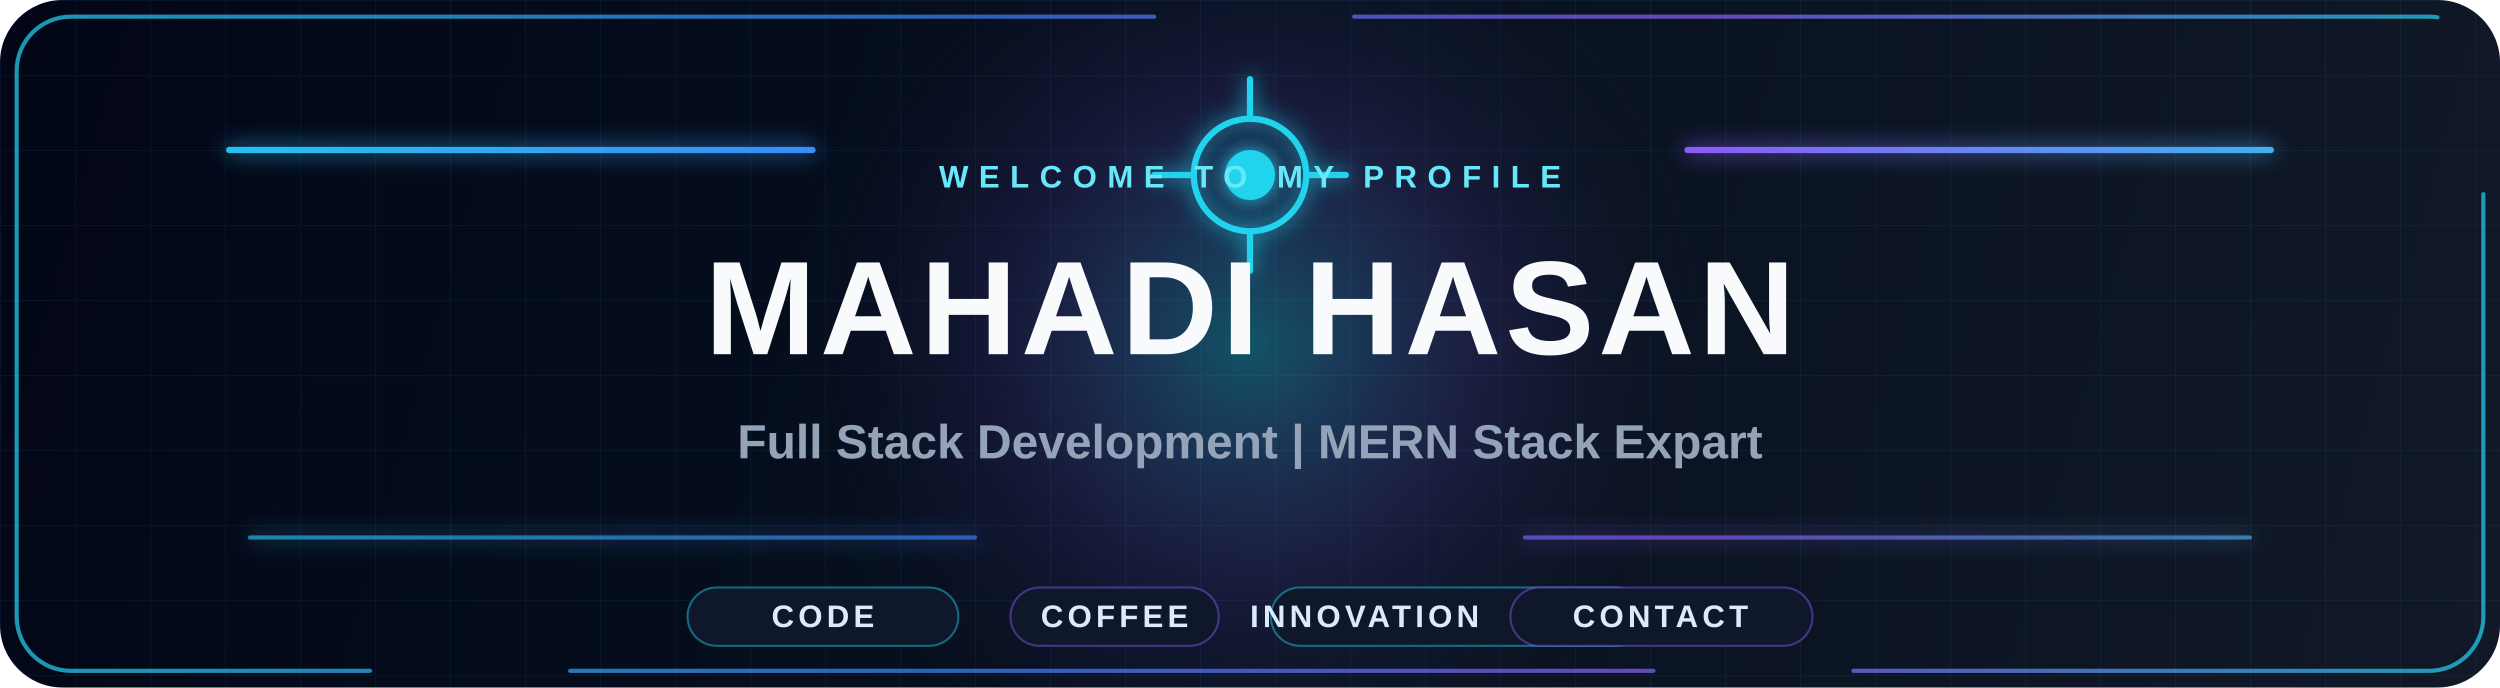
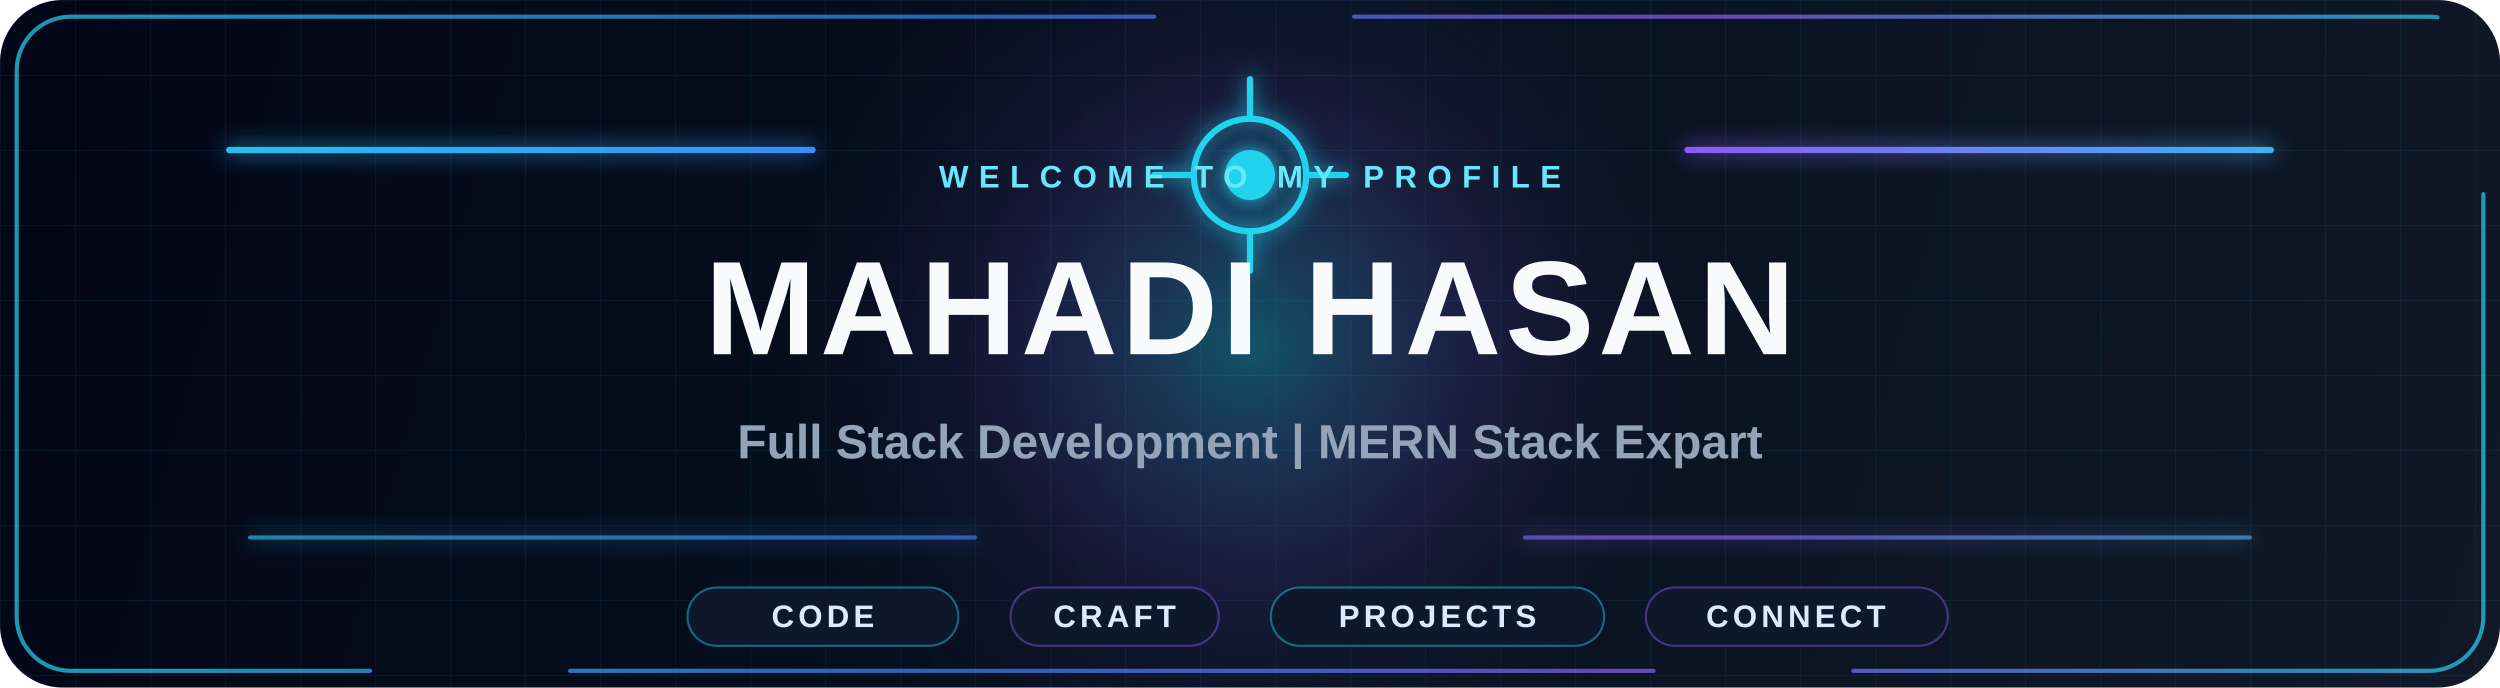
<svg xmlns="http://www.w3.org/2000/svg" width="1200" height="330" viewBox="0 0 1200 330">
  <defs>
    <linearGradient id="bg" x1="0" y1="0" x2="1200" y2="330" gradientUnits="userSpaceOnUse">
      <stop offset="0%" stop-color="#020617" />
      <stop offset="48%" stop-color="#07111f" />
      <stop offset="100%" stop-color="#111827" />
    </linearGradient>
    <linearGradient id="flow" x1="0" y1="0" x2="1200" y2="0" gradientUnits="userSpaceOnUse">
      <stop offset="0%" stop-color="#22d3ee" />
      <stop offset="38%" stop-color="#3b82f6" />
      <stop offset="68%" stop-color="#8b5cf6" />
      <stop offset="100%" stop-color="#22d3ee" />
      <animateTransform attributeName="gradientTransform" type="translate" values="-180 0;180 0;-180 0" dur="6s" repeatCount="indefinite" />
    </linearGradient>
    <radialGradient id="core" cx="50%" cy="50%" r="50%">
      <stop offset="0%" stop-color="#22d3ee" stop-opacity="0.35" />
      <stop offset="50%" stop-color="#8b5cf6" stop-opacity="0.12" />
      <stop offset="100%" stop-color="#020617" stop-opacity="0" />
    </radialGradient>
    <pattern id="grid" width="36" height="36" patternUnits="userSpaceOnUse">
      <path d="M36 0H0V36" fill="none" stroke="#38bdf8" stroke-opacity="0.07">
        <animateTransform attributeName="transform" type="translate" values="0 0;36 36;0 0" dur="22s" repeatCount="indefinite" />
      </path>
    </pattern>
    <filter id="glow" x="-35%" y="-35%" width="170%" height="170%">
      <feGaussianBlur stdDeviation="5" result="blur" />
      <feMerge>
        <feMergeNode in="blur" />
        <feMergeNode in="SourceGraphic" />
      </feMerge>
    </filter>
    <style>
      .kicker { font: 800 15px 'Segoe UI', Arial, sans-serif; letter-spacing: 5px; fill: #67e8f9; }
      .title { font: 900 64px 'Segoe UI', Arial, sans-serif; letter-spacing: 2px; fill: #f8fafc; }
      .desc { font: 600 23px 'Segoe UI', Arial, sans-serif; fill: #94a3b8; }
      .chip { font: 800 15px 'Segoe UI', Arial, sans-serif; letter-spacing: 2px; fill: #dbeafe; }
    </style>
  </defs>
  <rect width="1200" height="330" rx="30" fill="url(#bg)" />
  <rect width="1200" height="330" rx="30" fill="url(#grid)" />
  <circle cx="600" cy="165" r="240" fill="url(#core)">
    <animate attributeName="r" values="220;260;220" dur="7s" repeatCount="indefinite" />
  </circle>
  <rect x="8" y="8" width="1184" height="314" rx="26" fill="none" stroke="url(#flow)" stroke-width="2" stroke-opacity="0.72" stroke-dasharray="520 96" stroke-linecap="round">
    <animate attributeName="stroke-dashoffset" from="0" to="-616" dur="18s" repeatCount="indefinite" />
  </rect>
  <g filter="url(#glow)">
    <path d="M110 72H390" stroke="url(#flow)" stroke-width="3" stroke-linecap="round" />
    <path d="M810 72H1090" stroke="url(#flow)" stroke-width="3" stroke-linecap="round" />
    <path d="M120 258H468" stroke="url(#flow)" stroke-width="2" stroke-linecap="round" opacity="0.65" />
    <path d="M732 258H1080" stroke="url(#flow)" stroke-width="2" stroke-linecap="round" opacity="0.65" />
  </g>
  <g transform="translate(600 84)" filter="url(#glow)">
    <circle r="27" fill="none" stroke="#22d3ee" stroke-width="3" />
    <circle r="12" fill="#22d3ee" />
    <path d="M-46 0H-28M28 0H46M0 -46V-28M0 28V46" stroke="#22d3ee" stroke-width="3" stroke-linecap="round" />
    <animateTransform attributeName="transform" type="rotate" from="0 600 84" to="360 600 84" dur="18s" repeatCount="indefinite" />
  </g>
  <text x="600" y="90" text-anchor="middle" class="kicker">WELCOME TO MY PROFILE</text>
  <text x="600" y="170" text-anchor="middle" class="title">MAHADI HASAN</text>
  <text x="600" y="220" text-anchor="middle" class="desc">Full Stack Development | MERN Stack Expart</text>
  <g transform="translate(330 282)">
    <rect width="130" height="28" rx="14" fill="#0f172a" stroke="#22d3ee" stroke-opacity="0.45" />
    <text x="65" y="19" text-anchor="middle" class="chip">CODE</text>
  </g>
  <g transform="translate(485 282)">
    <rect width="100" height="28" rx="14" fill="#0f172a" stroke="#8b5cf6" stroke-opacity="0.45" />
-     <text x="50" y="19" text-anchor="middle" class="chip">COFFEE</text>
+     <text x="50" y="19" text-anchor="middle" class="chip">CRAFT</text>
  </g>
  <g transform="translate(610 282)">
-     <rect width="180" height="28" rx="14" fill="#0f172a" stroke="#22d3ee" stroke-opacity="0.45" />
-     <text x="45" y="19" text-anchor="middle" class="chip">INNOVATION</text>
+     <rect width="160" height="28" rx="14" fill="#0f172a" stroke="#22d3ee" stroke-opacity="0.45" />
+     <text x="80" y="19" text-anchor="middle" class="chip">PROJECTS</text>
  </g>
-   <g transform="translate(725 282)">
+   <g transform="translate(790 282)">
    <rect width="145" height="28" rx="14" fill="#0f172a" stroke="#8b5cf6" stroke-opacity="0.45" />
-     <text x="72" y="19" text-anchor="middle" class="chip">CONTACT</text>
+     <text x="72" y="19" text-anchor="middle" class="chip">CONNECT</text>
  </g>
</svg>
